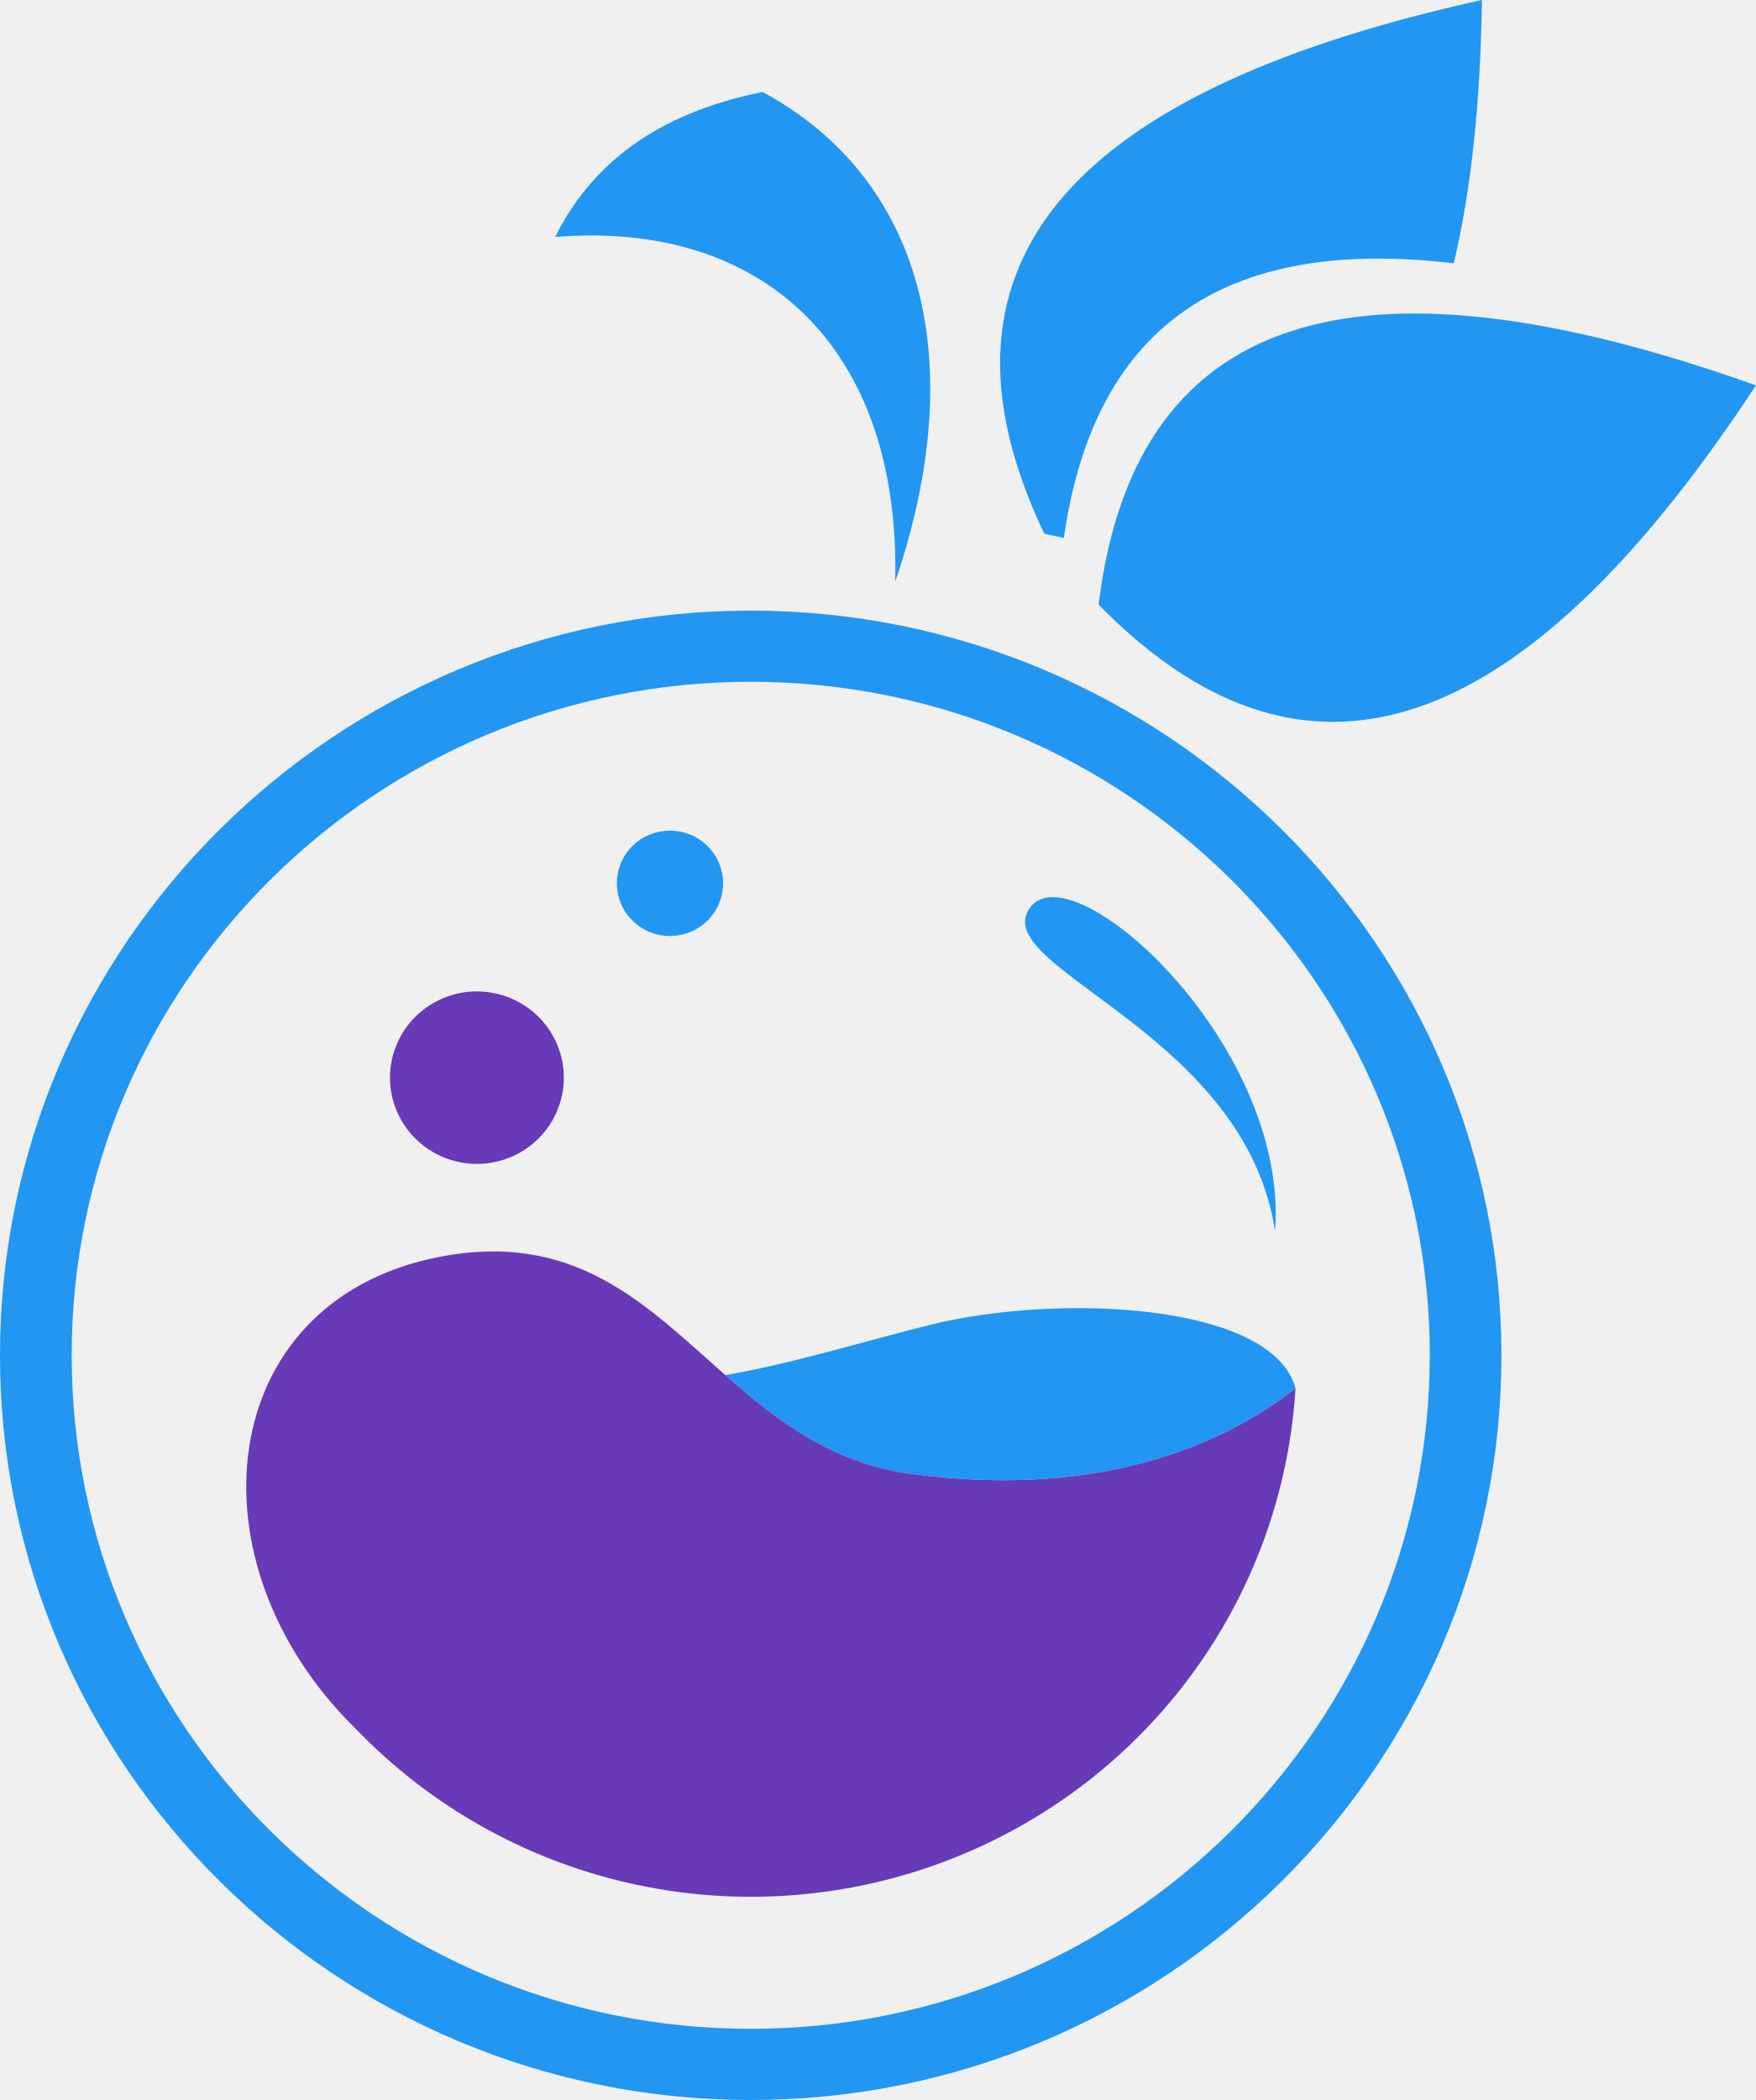
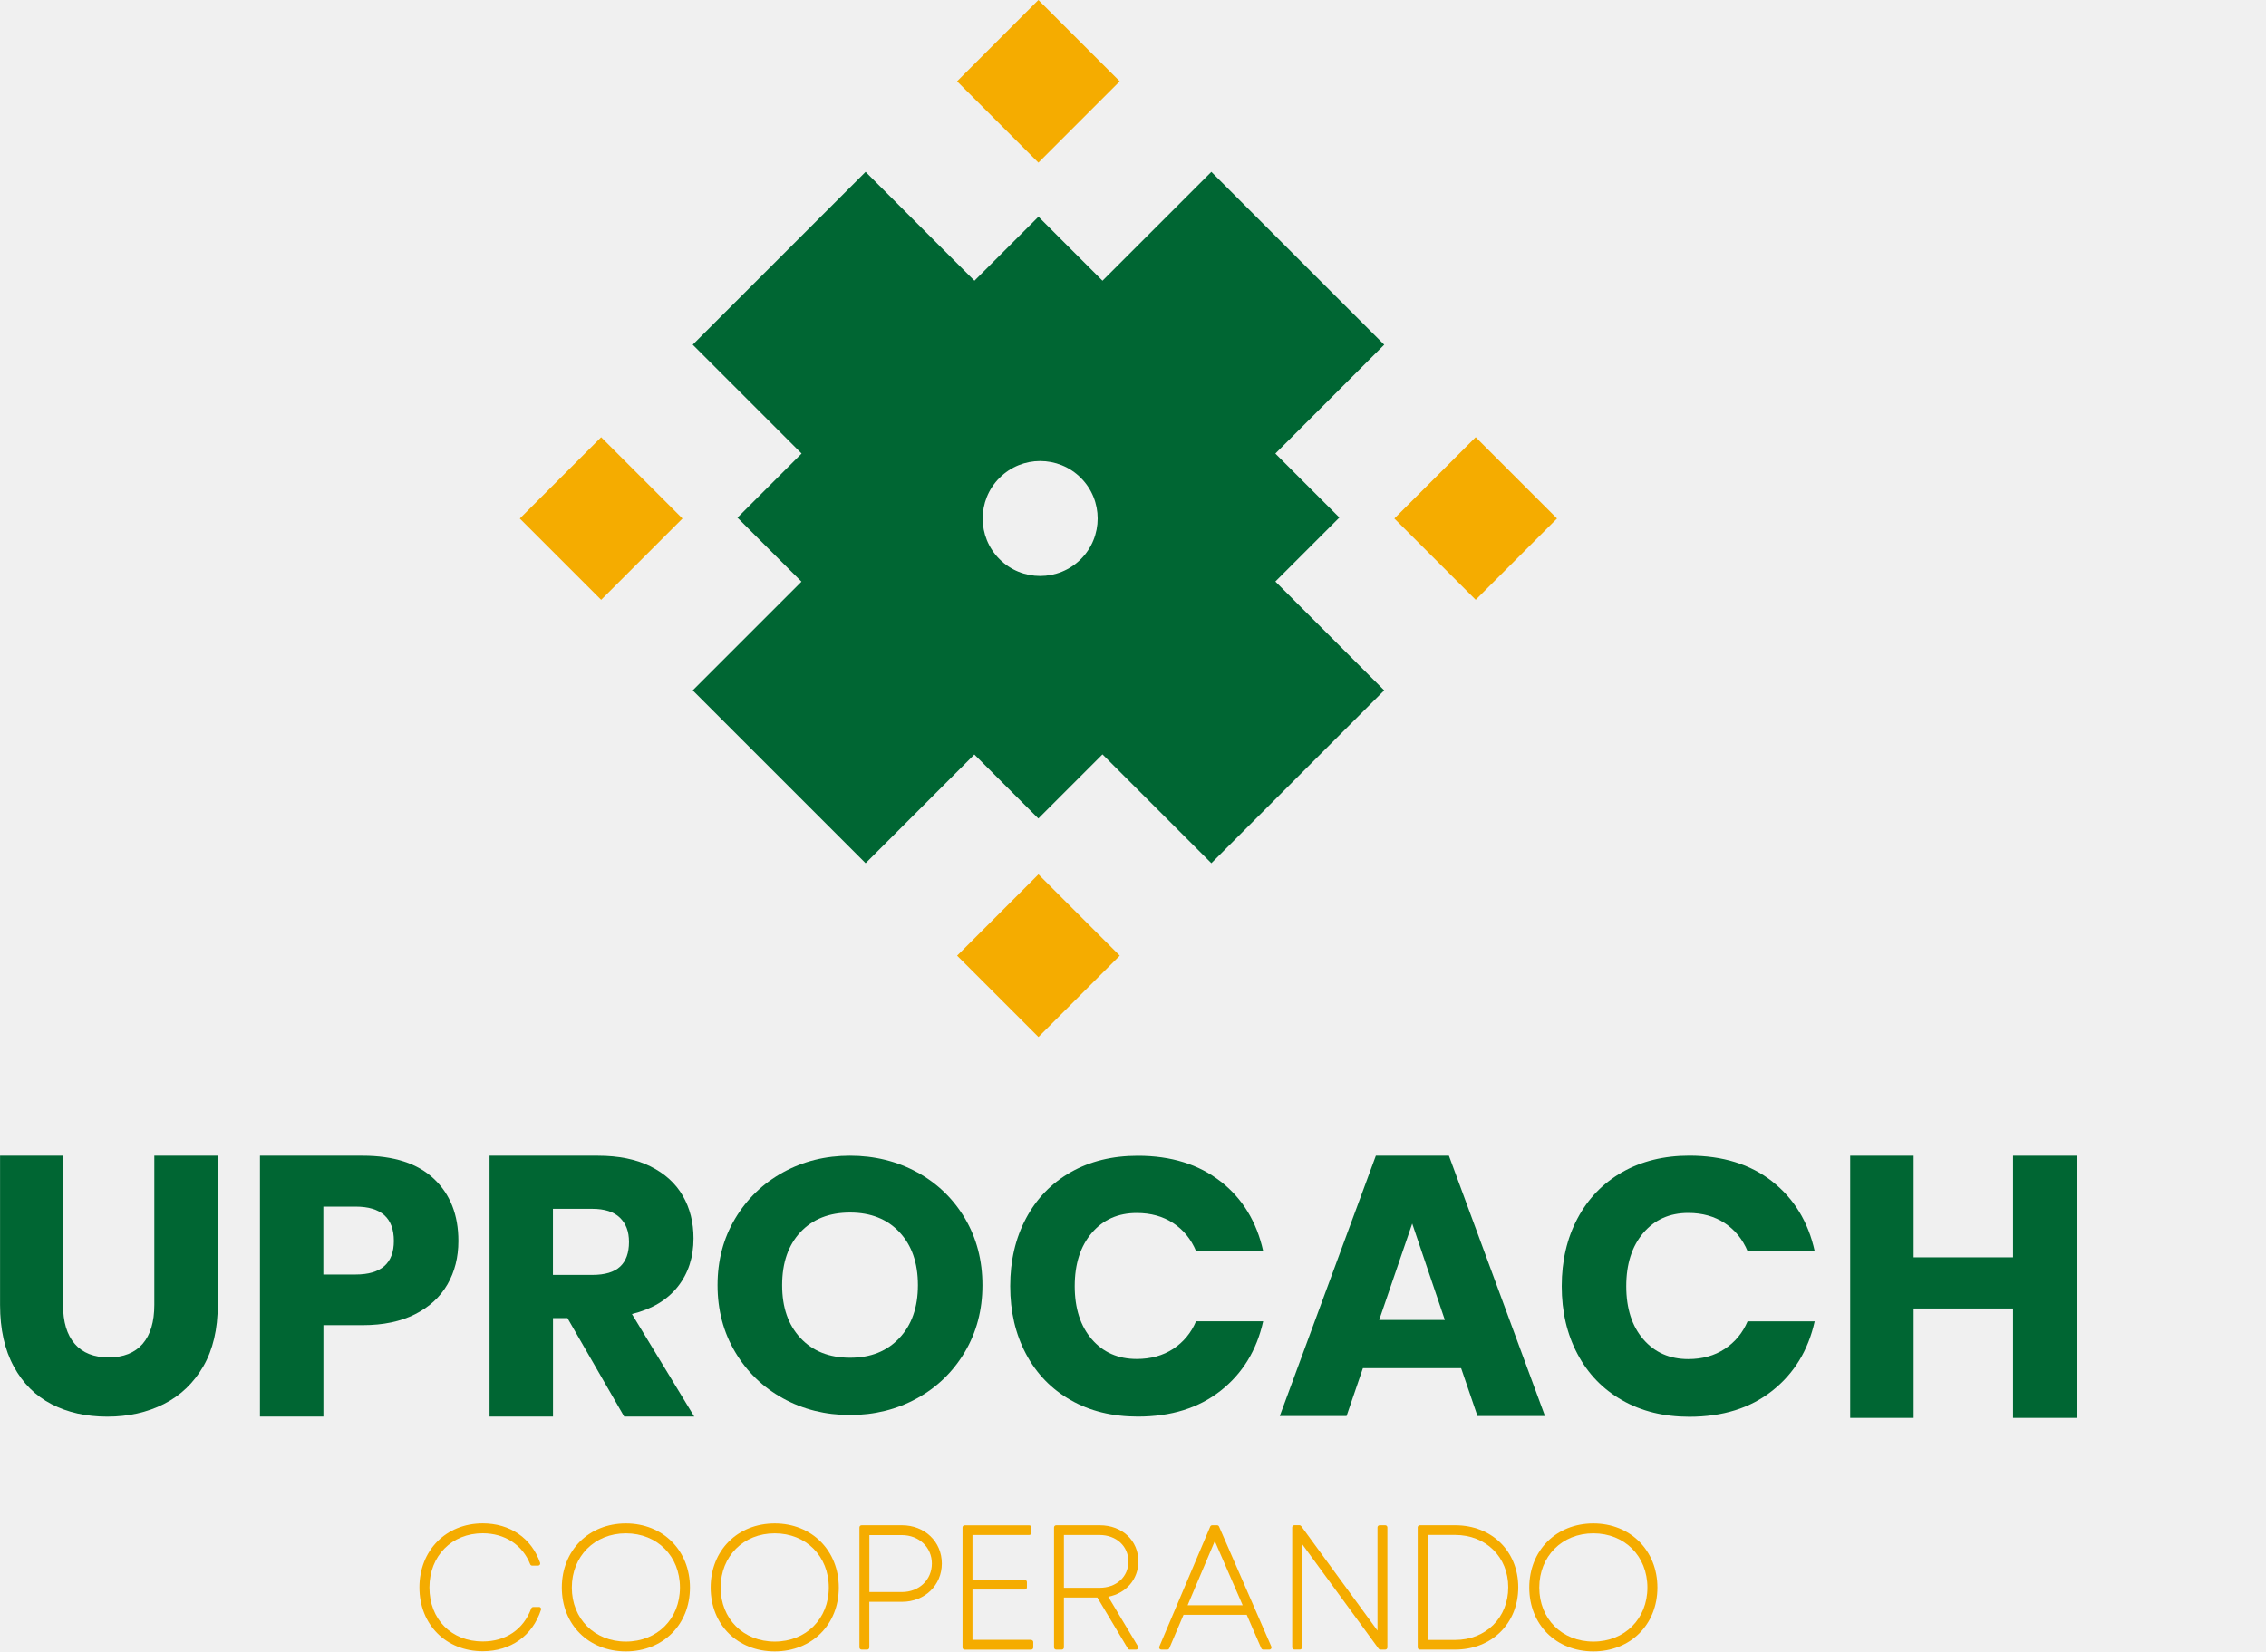
- <svg xmlns="http://www.w3.org/2000/svg" width="46" height="55" viewBox="0 0 46 55" fill="none">
-   <g clip-path="url(#clip0)">
-     <path d="M19.667 55C8.822 55 0 46.25 0 35.497C0 24.743 8.823 15.993 19.667 15.993C30.511 15.993 39.333 24.743 39.333 35.497C39.333 46.25 30.512 55 19.667 55ZM19.667 17.856C9.859 17.856 1.878 25.769 1.878 35.496C1.878 45.223 9.859 53.136 19.667 53.136C29.475 53.136 37.456 45.221 37.456 35.494C37.456 25.767 29.477 17.856 19.667 17.856Z" fill="#2196F3" />
-     <path d="M33.939 36.362C33.327 34.113 27.719 33.871 24.381 34.695C22.633 35.128 20.846 35.692 19.003 36.016C20.352 37.203 21.8 38.325 23.879 38.604C29.036 39.294 32.24 37.69 33.939 36.362Z" fill="#2196F3" />
-     <path d="M23.879 38.604C21.796 38.325 20.352 37.203 19.003 36.016C16.916 34.179 15.059 32.189 11.415 32.938C5.622 34.129 4.86 40.925 9.333 45.292C11.254 47.286 13.72 48.682 16.428 49.308C19.137 49.934 21.971 49.762 24.583 48.814C27.195 47.867 29.471 46.184 31.133 43.972C32.794 41.761 33.77 39.117 33.938 36.364C32.24 37.69 29.036 39.294 23.879 38.604Z" fill="#673AB7" />
-     <path d="M26.91 23.896C26.188 25.433 32.632 27.138 33.403 32.242C33.775 27.218 27.805 21.996 26.91 23.896Z" fill="#2196F3" />
-     <path d="M13.365 30.311C14.527 29.834 15.078 28.513 14.597 27.36C14.116 26.208 12.784 25.661 11.622 26.138C10.46 26.616 9.909 27.936 10.39 29.089C10.871 30.241 12.203 30.788 13.365 30.311Z" fill="#673AB7" />
-     <path d="M18.535 24.11C19.079 23.571 19.079 22.698 18.535 22.159C17.992 21.62 17.111 21.62 16.567 22.159C16.024 22.698 16.024 23.571 16.567 24.11C17.111 24.649 17.992 24.649 18.535 24.11Z" fill="#2196F3" />
-     <path d="M23.451 15.238C25.462 9.348 24.11 4.643 19.979 2.409C17.154 2.978 15.478 4.334 14.544 6.205C20.084 5.761 23.6 9.199 23.451 15.238Z" fill="#2196F3" />
-     <path d="M46 10.092C36.049 6.551 29.768 7.765 28.781 15.835C34.484 21.67 40.229 18.877 46 10.092Z" fill="#2196F3" />
-     <path d="M38.085 6.896C38.547 4.941 38.786 2.63 38.822 0C28.502 2.279 23.847 6.634 27.358 13.978C27.533 14.02 27.701 14.054 27.87 14.088C28.691 8.341 32.303 6.213 38.085 6.896Z" fill="#2196F3" />
+ <svg xmlns="http://www.w3.org/2000/svg" id="Capa_1" data-name="Capa 1" viewBox="0 0 400.71 292.09">
+   <defs>
+     <style>
+       .cls-1 {
+         fill: #f5ac00;
+       }
+ 
+       .cls-1, .cls-2 {
+         stroke-width: 0px;
+       }
+ 
+       .cls-2 {
+         fill: #063;
+       }
+     </style>
+   </defs>
+   <g>
+     <g>
+       <path class="cls-1" d="m95.31,284.24h-1.01c-.16,0-.3.1-.36.25-1.36,3.71-4.49,5.84-8.57,5.84-5.55,0-9.43-3.92-9.43-9.54s3.97-9.59,9.43-9.59c3.9,0,7.04,2.05,8.39,5.48.06.15.2.24.36.24h1.03c.12,0,.24-.06.31-.16s.09-.23.05-.35c-1.53-4.36-5.32-6.96-10.14-6.96-6.49,0-11.2,4.76-11.2,11.33s4.71,11.28,11.2,11.28c4.95,0,8.81-2.74,10.3-7.34.04-.12.02-.24-.05-.34-.07-.1-.19-.16-.31-.16Z" />
+       <path class="cls-1" d="m110.68,269.46c-6.57,0-11.33,4.77-11.33,11.34s4.76,11.29,11.33,11.29,11.33-4.75,11.33-11.29-4.76-11.34-11.33-11.34Zm9.56,11.34c0,5.53-4.02,9.55-9.56,9.55s-9.56-4.02-9.56-9.55,4.02-9.59,9.56-9.59,9.56,4.03,9.56,9.59Z" />
+       <path class="cls-1" d="m137,269.46c-6.57,0-11.33,4.77-11.33,11.34s4.76,11.29,11.33,11.29,11.33-4.75,11.33-11.29-4.76-11.34-11.33-11.34Zm9.56,11.34c0,5.53-4.02,9.55-9.56,9.55s-9.56-4.02-9.56-9.55,4.02-9.59,9.56-9.59,9.56,4.03,9.56,9.59Z" />
+       <path class="cls-1" d="m159.51,269.78h-7.15c-.21,0-.38.17-.38.38v21.23c0,.21.17.38.38.38h.99c.21,0,.38-.17.38-.38v-8.07h5.77c4.02,0,7.05-2.92,7.05-6.78s-3.03-6.76-7.05-6.76Zm-5.77,1.74h5.74c3.03,0,5.31,2.16,5.31,5.02s-2.23,5.05-5.31,5.05h-5.74v-10.07Z" />
+       <path class="cls-1" d="m182.35,290.04h-10.38v-8.89h9.25c.21,0,.38-.17.38-.38v-.94c0-.21-.17-.38-.38-.38h-9.25v-7.95h10.04c.21,0,.38-.17.38-.38v-.95c0-.21-.17-.38-.38-.38h-11.42c-.21,0-.38.17-.38.38v21.23c0,.21.17.38.38.38h11.75c.21,0,.38-.17.38-.38v-.96c0-.21-.17-.38-.38-.38Z" />
+       <path class="cls-1" d="m201.31,276.19c0-3.71-2.87-6.41-6.83-6.41h-7.71c-.21,0-.38.17-.38.38v21.23c0,.21.17.38.38.38h.99c.21,0,.38-.17.38-.38v-8.83h5.91l5.39,9.02c.07.12.19.19.33.19h1.13c.14,0,.26-.07.33-.19.07-.12.07-.27,0-.39l-5.25-8.77c3.16-.6,5.32-3.09,5.32-6.23Zm-13.17-4.69h6.3c2.95,0,5.1,1.97,5.1,4.68s-2.1,4.66-5.1,4.66h-6.3v-9.34Z" />
+       <path class="cls-1" d="m215.22,269.78h-.86c-.15,0-.29.09-.35.23l-9,21.23c-.05.12-.04.25.03.36s.19.17.32.17h1.06c.15,0,.29-.09.35-.23l2.52-5.92h11.18l2.57,5.92c.06.14.2.23.35.23h1.08c.13,0,.25-.07.32-.17.07-.11.08-.24.03-.36l-9.25-21.23c-.06-.14-.2-.23-.35-.23Zm4.53,14.15h-9.74l4.81-11.35,4.93,11.35Z" />
+       <path class="cls-1" d="m244.95,269.78h-.98c-.21,0-.38.17-.38.38v18.25l-13.49-18.48c-.07-.1-.19-.16-.31-.16h-.9c-.21,0-.38.17-.38.38v21.23c0,.21.17.38.38.38h.98c.21,0,.38-.17.38-.38v-18.29l13.54,18.52c.07.1.19.16.31.16h.86c.21,0,.38-.17.38-.38v-21.23c0-.21-.17-.38-.38-.38Z" />
+       <path class="cls-1" d="m257.33,269.78h-6.25c-.21,0-.38.17-.38.38v21.23c0,.21.17.38.38.38h6.25c6.46,0,11.15-4.63,11.15-11.02s-4.69-10.97-11.15-10.97Zm-4.88,1.71h4.86c5.44,0,9.4,3.89,9.4,9.26s-3.95,9.31-9.4,9.31h-4.86v-18.57Z" />
+       <path class="cls-1" d="m281.76,269.46c-6.57,0-11.33,4.77-11.33,11.34s4.76,11.29,11.33,11.29,11.33-4.75,11.33-11.29-4.76-11.34-11.33-11.34Zm9.56,11.34c0,5.53-4.02,9.55-9.56,9.55s-9.56-4.02-9.56-9.55,4.02-9.59,9.56-9.59,9.56,4.03,9.56,9.59Z" />
+     </g>
+     <g>
+       <path class="cls-2" d="m11.15,204.42v26.37c0,3.02.69,5.32,2.07,6.91,1.38,1.59,3.38,2.39,6,2.39s4.62-.8,6-2.39c1.38-1.59,2.07-3.9,2.07-6.91v-26.37h11.22v26.37c0,4.31-.85,7.94-2.56,10.89-1.71,2.95-4.03,5.17-6.98,6.66-2.95,1.49-6.29,2.23-10,2.23s-7-.73-9.84-2.2c-2.84-1.46-5.07-3.68-6.69-6.66-1.62-2.97-2.43-6.61-2.43-10.92v-26.37h11.15Z" />
+       <path class="cls-2" d="m57.19,234.37v16.19h-11.22v-46.14h18.17c5.51,0,9.71,1.36,12.59,4.08,2.89,2.72,4.33,6.39,4.33,11,0,2.87-.64,5.43-1.93,7.67-1.29,2.24-3.2,4-5.74,5.29-2.54,1.28-5.62,1.93-9.25,1.93h-6.95Zm12.46-14.88c0-4.05-2.25-6.07-6.76-6.07h-5.71v12.01h5.71c4.5,0,6.76-1.98,6.76-5.94Z" />
+       <path class="cls-2" d="m110.38,250.56l-10.03-17.42h-2.56v17.42h-11.22v-46.14h19.15c3.67,0,6.78.63,9.31,1.89,2.53,1.26,4.44,2.99,5.71,5.19,1.27,2.2,1.9,4.71,1.9,7.54,0,3.35-.93,6.2-2.79,8.55-1.86,2.35-4.56,3.96-8.1,4.83l11.02,18.14h-12.39Zm-12.59-25.06h6.95c2.23,0,3.87-.49,4.92-1.47,1.05-.98,1.57-2.43,1.57-4.34s-.54-3.26-1.61-4.31c-1.07-1.04-2.7-1.57-4.89-1.57h-6.95v11.68Z" />
+       <path class="cls-2" d="m162.22,207.36c3.56,1.96,6.37,4.68,8.43,8.16,2.05,3.48,3.08,7.41,3.08,11.8s-1.04,8.33-3.12,11.83c-2.08,3.5-4.9,6.23-8.46,8.19-3.56,1.96-7.51,2.94-11.84,2.94s-8.28-.98-11.84-2.94c-3.56-1.96-6.38-4.69-8.46-8.19-2.08-3.5-3.12-7.44-3.12-11.83s1.04-8.32,3.12-11.8c2.08-3.48,4.9-6.2,8.46-8.16,3.56-1.96,7.51-2.94,11.84-2.94s8.34.98,11.9,2.94Zm-20.66,10.56c-2.16,2.3-3.25,5.43-3.25,9.39s1.08,7.04,3.25,9.36c2.16,2.32,5.08,3.48,8.76,3.48s6.54-1.16,8.72-3.48c2.19-2.32,3.28-5.44,3.28-9.36s-1.08-7.04-3.25-9.36c-2.16-2.32-5.08-3.48-8.75-3.48s-6.59,1.15-8.76,3.45Z" />
+       <path class="cls-2" d="m215.86,208.97c3.87,3.03,6.37,7.14,7.51,12.3h-11.87c-.88-2.09-2.22-3.74-4.03-4.93-1.82-1.2-3.97-1.79-6.46-1.79-3.28,0-5.93,1.17-7.94,3.52-2.01,2.35-3.02,5.49-3.02,9.42s1.01,7.06,3.02,9.39c2.01,2.33,4.66,3.49,7.94,3.49,2.49,0,4.64-.6,6.46-1.79,1.81-1.2,3.16-2.82,4.03-4.87h11.87c-1.14,5.13-3.64,9.22-7.51,12.27-3.87,3.06-8.76,4.58-14.66,4.58-4.5,0-8.46-.97-11.87-2.92-3.41-1.94-6.05-4.67-7.9-8.17-1.86-3.5-2.79-7.5-2.79-11.98s.93-8.48,2.79-11.98c1.86-3.5,4.49-6.23,7.9-8.17,3.41-1.94,7.37-2.91,11.87-2.91,5.9,0,10.79,1.52,14.66,4.55Z" />
+       <path class="cls-2" d="m258.39,242h-17.38l-2.89,8.46h-11.81l16.99-46.04h12.92l16.99,46.04h-11.94l-2.89-8.46Zm-2.89-8.53l-5.77-17.05-5.84,17.05h11.61Z" />
+       <path class="cls-2" d="m313.39,208.97c3.87,3.04,6.37,7.14,7.51,12.31h-11.87c-.88-2.09-2.22-3.74-4.03-4.94-1.82-1.2-3.97-1.8-6.46-1.8-3.28,0-5.93,1.18-7.94,3.53-2.01,2.35-3.02,5.49-3.02,9.43s1.01,7.06,3.02,9.39c2.01,2.33,4.66,3.5,7.94,3.5,2.49,0,4.64-.6,6.46-1.8,1.81-1.2,3.16-2.82,4.03-4.87h11.87c-1.14,5.13-3.64,9.22-7.51,12.28-3.87,3.06-8.76,4.59-14.66,4.59-4.5,0-8.46-.97-11.87-2.92-3.41-1.94-6.05-4.67-7.9-8.18-1.86-3.5-2.79-7.5-2.79-11.99s.93-8.49,2.79-11.99c1.86-3.5,4.49-6.23,7.9-8.18,3.41-1.94,7.37-2.92,11.87-2.92,5.9,0,10.79,1.52,14.66,4.55Z" />
+       <path class="cls-2" d="m367.26,204.42v46.37h-11.28v-19.35h-17.58v19.35h-11.22v-46.37h11.22v17.97h17.58v-17.97h11.28Z" />
+     </g>
+     <g>
+       <rect class="cls-1" x="173.46" y="4.21" width="20.34" height="20.34" transform="translate(63.95 -125.63) rotate(45)" />
+       <rect class="cls-1" x="173.46" y="158.87" width="20.34" height="20.34" transform="translate(193.95 418.41) rotate(-135)" />
+       <rect class="cls-1" x="250.79" y="81.54" width="20.34" height="20.34" transform="translate(510.33 -27.97) rotate(135)" />
+       <rect class="cls-1" x="96.13" y="81.54" width="20.34" height="20.34" transform="translate(-33.71 102.03) rotate(-45)" />
+       <path class="cls-2" d="m236.85,91.54l-11.32-11.32,19.25-19.25-30.57-30.57-19.25,19.25-11.32-11.32-11.32,11.32-19.25-19.25-30.57,30.57,19.25,19.25-11.34,11.34,11.32,11.32-19.23,19.23,30.57,30.57,19.23-19.23,11.32,11.32,11.34-11.34,19.25,19.25,30.57-30.57-19.25-19.25,11.32-11.32Zm-45.72,7.36c-3.97,3.97-10.41,3.97-14.38,0-3.97-3.97-3.97-10.41,0-14.38s10.41-3.97,14.38,0c3.97,3.97,3.97,10.41,0,14.38Z" />
+     </g>
  </g>
-   <defs>
-     <clipPath id="clip0">
-       <rect width="46" height="55" fill="white" />
-     </clipPath>
-   </defs>
</svg>
